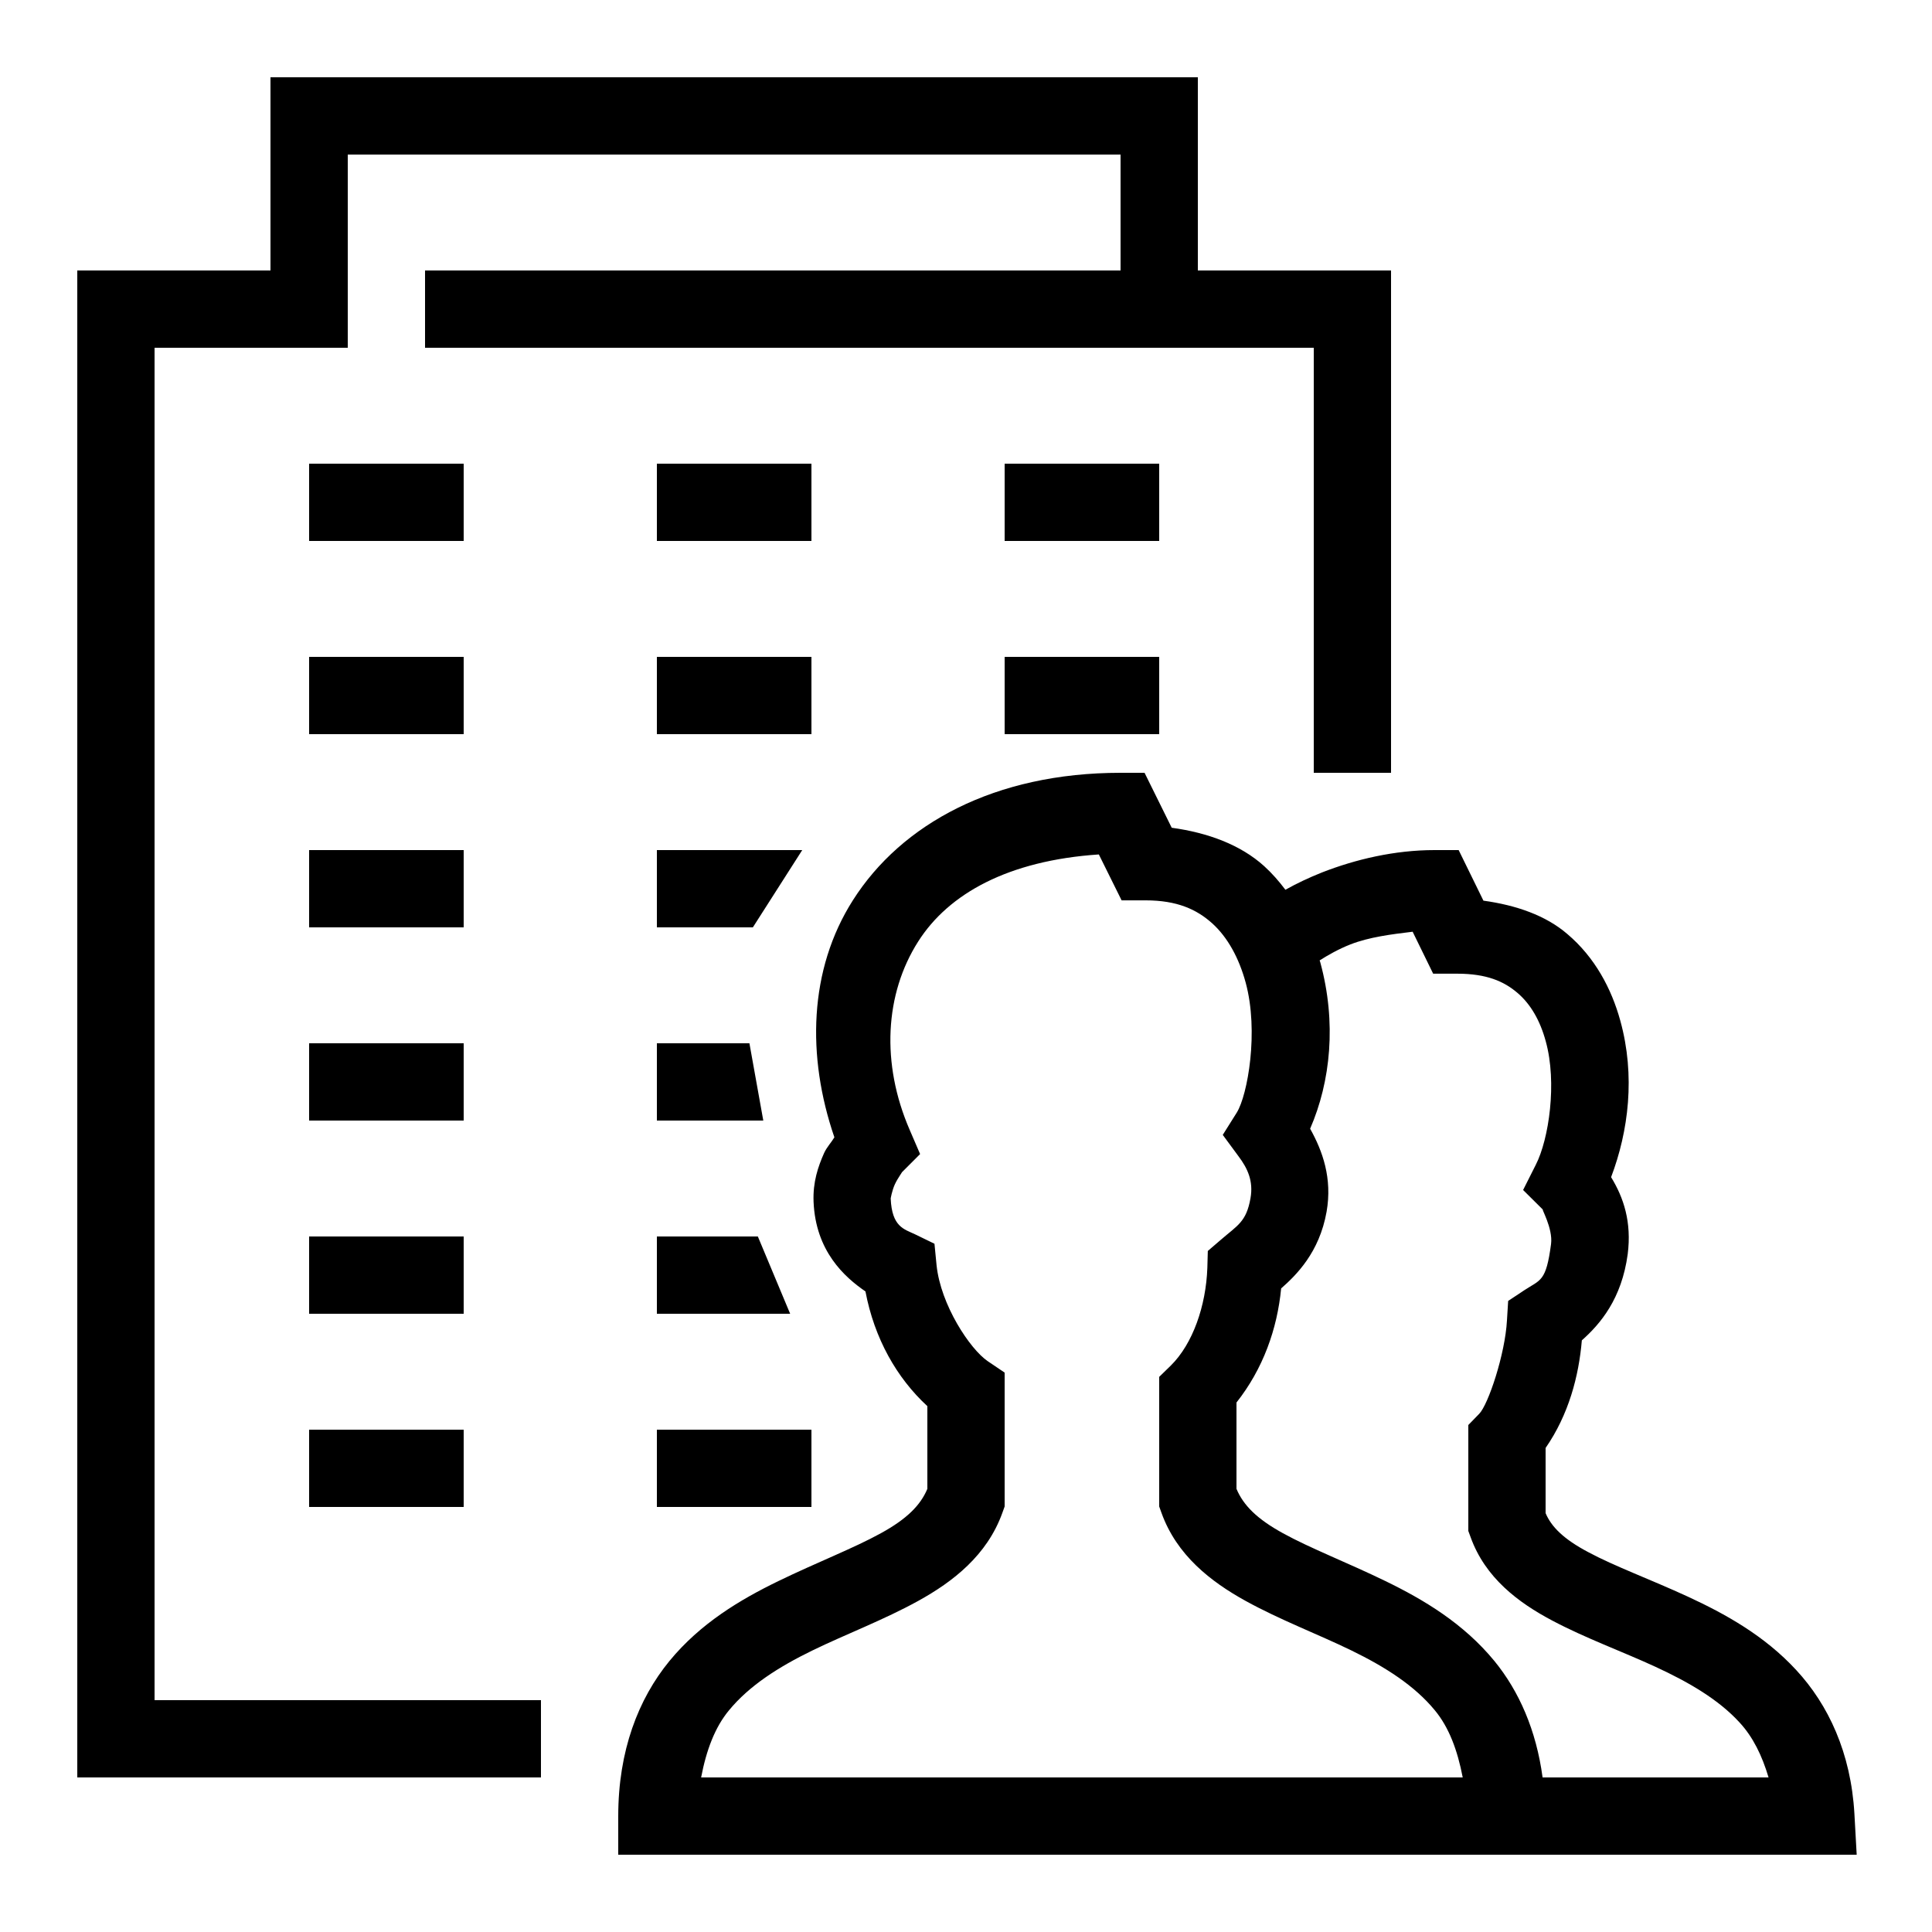
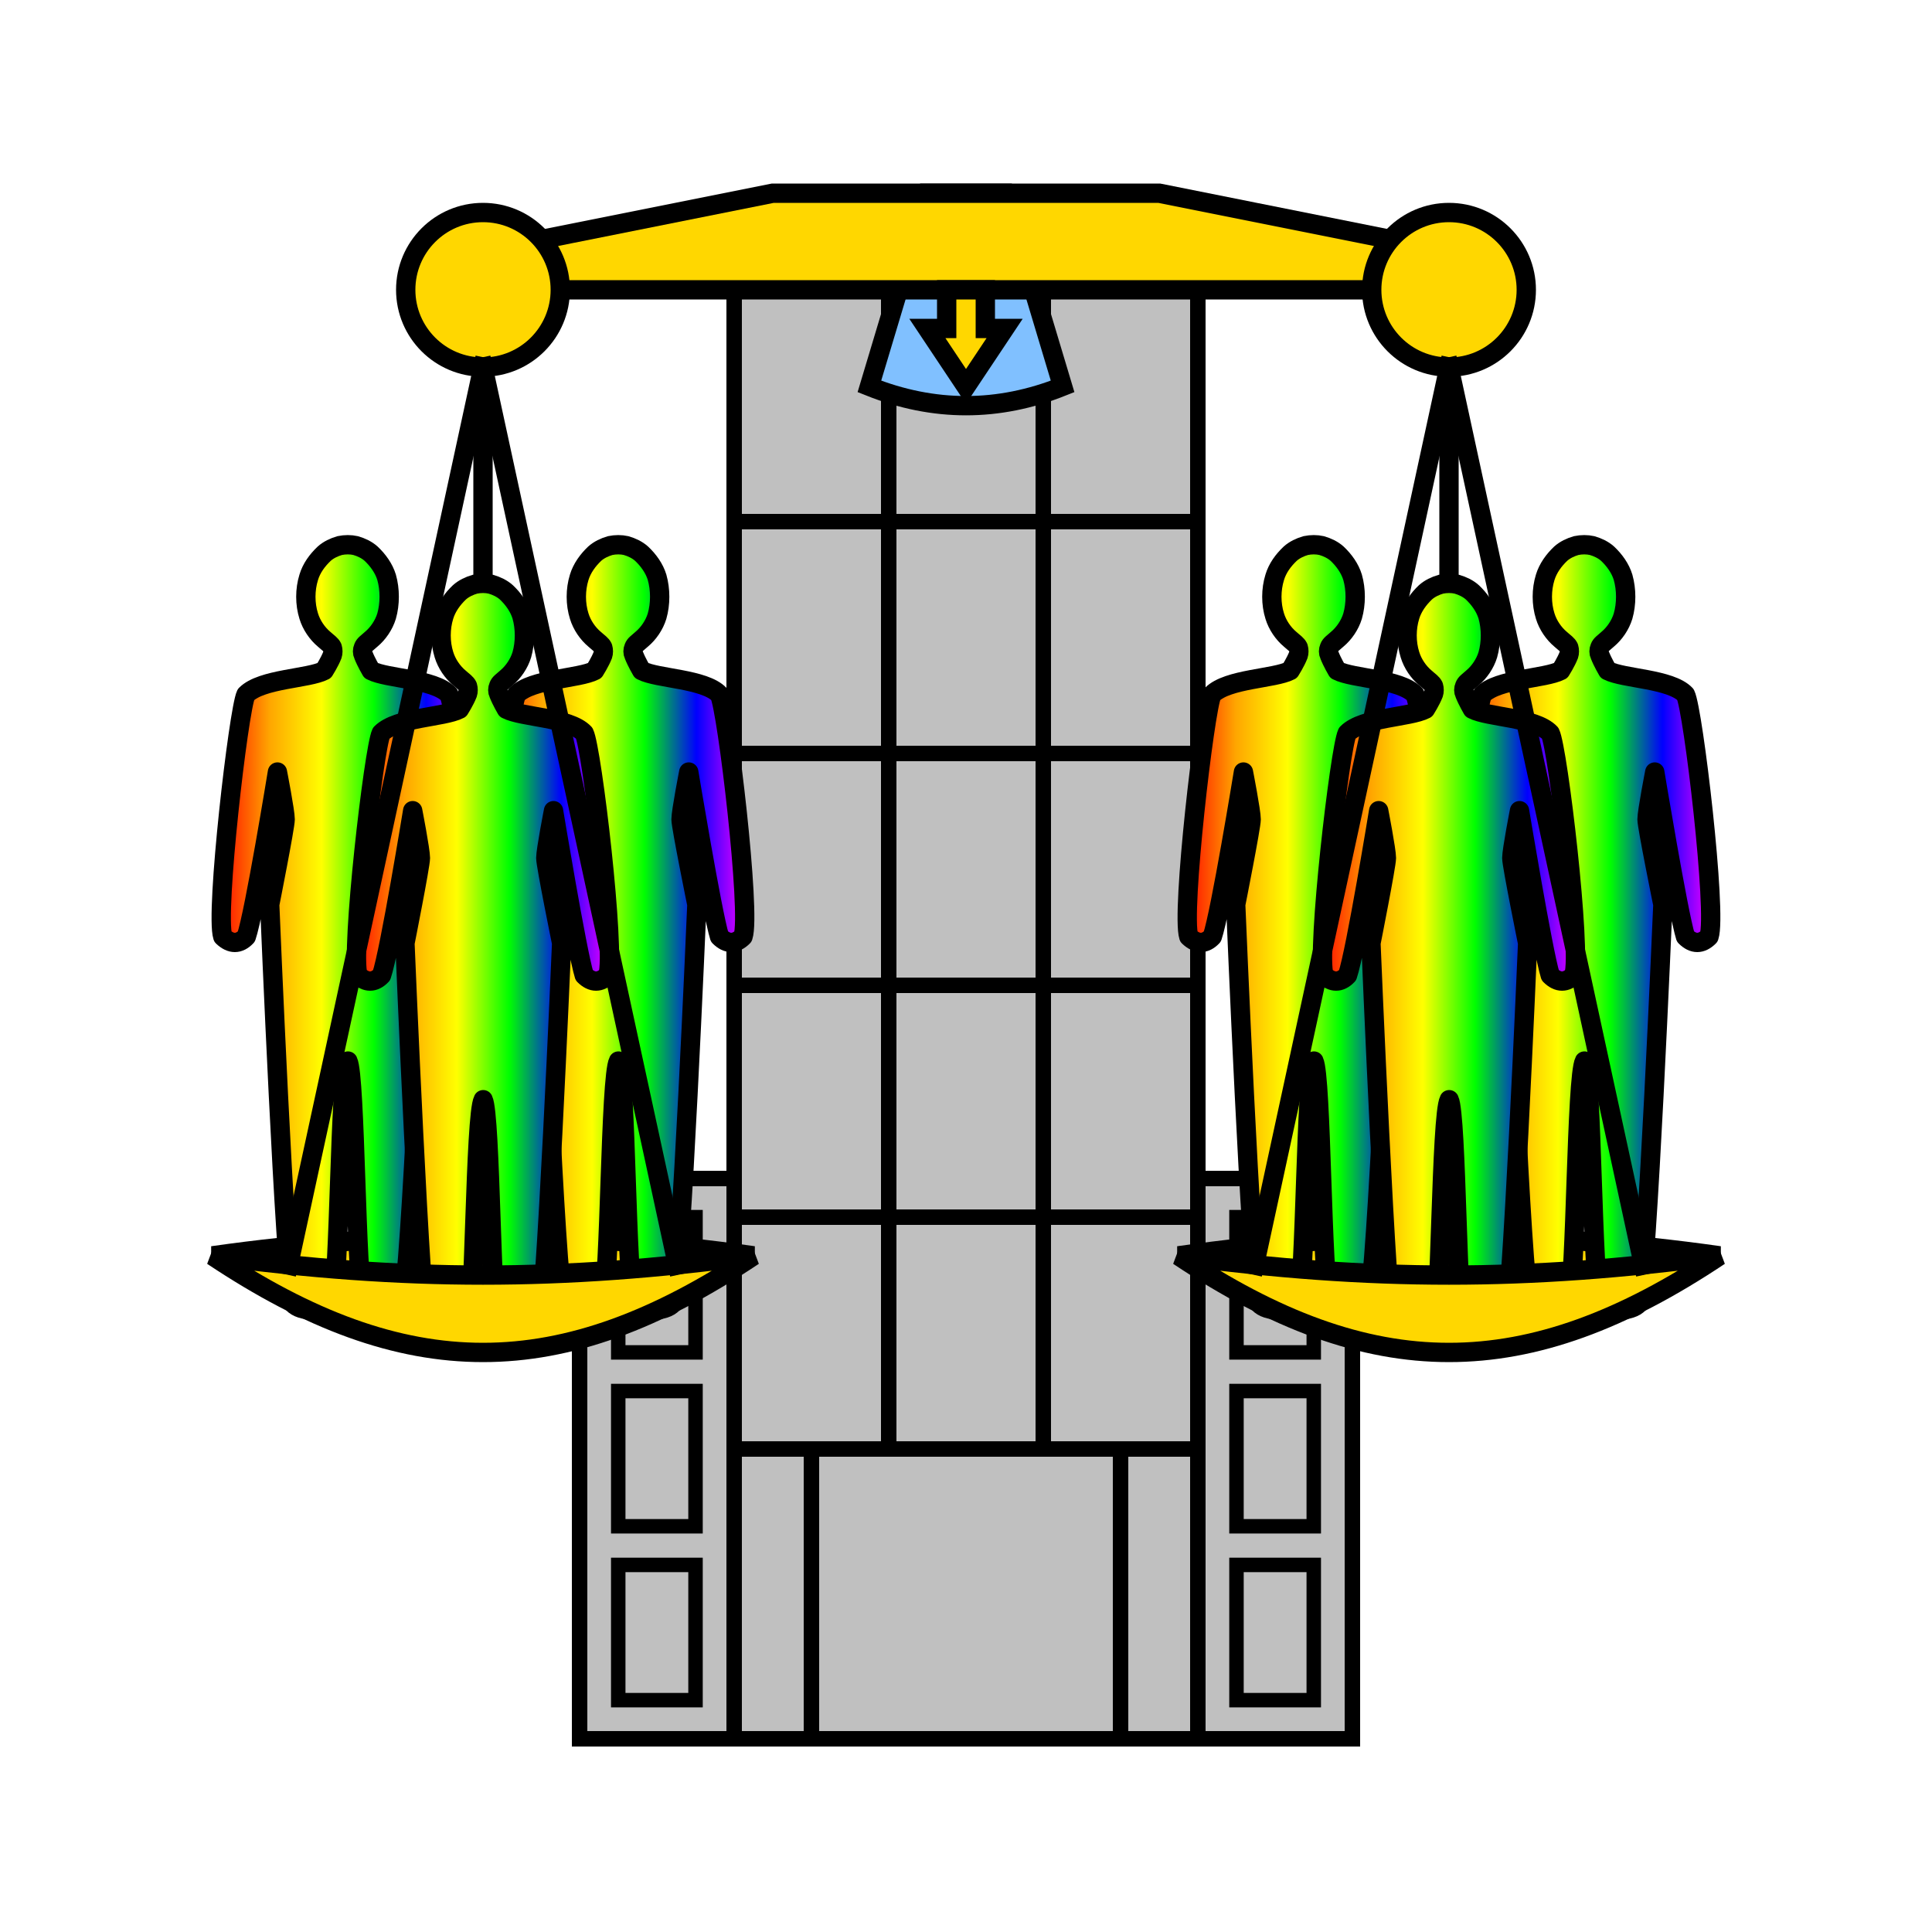
- <svg xmlns="http://www.w3.org/2000/svg" fill="#000000" width="800px" height="800px" viewBox="0 0 50 50">
-   <path d="M7 2L7 7L2 7L2 46L14 46L14 44L4 44L4 9L9 9L9 4L29 4L29 7L11 7L11 9L34 9L34 20L36 20L36 7L31 7L31 2 Z M 8 12L8 14L12 14L12 12 Z M 17 12L17 14L21 14L21 12 Z M 26 12L26 14L30 14L30 12 Z M 8 17L8 19L12 19L12 17 Z M 17 17L17 19L21 19L21 17 Z M 26 17L26 19L30 19L30 17 Z M 29 20C25.742 20 23.328 21.324 22.074 23.297C20.93 25.094 20.875 27.34 21.594 29.434C21.516 29.566 21.402 29.68 21.328 29.84C21.172 30.191 21.035 30.59 21.055 31.098L21.055 31.102C21.109 32.379 21.852 33.047 22.398 33.422C22.629 34.641 23.207 35.66 24 36.391L24 38.531C23.824 38.953 23.473 39.309 22.797 39.68C22.09 40.07 21.133 40.438 20.145 40.918C19.156 41.398 18.125 42.012 17.324 42.988C16.52 43.969 16 45.309 16 47L16 48L48.051 48L47.992 46.941C47.902 45.363 47.316 44.117 46.488 43.223C45.664 42.328 44.645 41.766 43.68 41.32C42.715 40.875 41.785 40.535 41.109 40.172C40.465 39.832 40.148 39.512 40 39.16L40 37.473C40.598 36.609 40.859 35.617 40.938 34.688C41.414 34.266 41.969 33.617 42.125 32.457C42.23 31.625 42.02 30.996 41.695 30.465C42.145 29.277 42.328 27.844 41.934 26.418C41.707 25.59 41.277 24.777 40.562 24.172C40.004 23.691 39.238 23.426 38.391 23.309L37.75 22L37.125 22C36.098 22 35.086 22.238 34.215 22.578C33.871 22.715 33.559 22.863 33.266 23.027C33.102 22.809 32.922 22.602 32.715 22.414C32.105 21.863 31.262 21.551 30.324 21.422L29.621 20 Z M 8 22L8 24L12 24L12 22 Z M 17 22L17 24L19.484 24L20.762 22 Z M 28.438 22.113L29.027 23.301L29.645 23.301C30.465 23.301 30.969 23.535 31.371 23.895C31.773 24.258 32.066 24.797 32.238 25.43C32.582 26.695 32.289 28.34 32.008 28.793L31.645 29.371L32.051 29.922C32.289 30.238 32.441 30.566 32.363 31.008C32.254 31.625 32.031 31.707 31.59 32.09L31.258 32.375L31.246 32.812C31.211 33.793 30.871 34.777 30.301 35.34L30 35.633L30 38.988L30.059 39.152C30.453 40.25 31.336 40.934 32.234 41.43C33.133 41.926 34.102 42.289 34.977 42.715C35.852 43.141 36.609 43.625 37.133 44.262C37.496 44.699 37.719 45.289 37.855 46L18.145 46C18.281 45.289 18.504 44.699 18.867 44.262C19.391 43.625 20.148 43.141 21.023 42.715C21.898 42.289 22.867 41.926 23.766 41.43C24.664 40.934 25.547 40.25 25.941 39.152L26 38.988L26 35.523L25.562 35.227C25.102 34.914 24.344 33.77 24.238 32.742L24.184 32.188L23.684 31.945C23.398 31.809 23.082 31.754 23.051 31.016C23.051 31.016 23.082 30.824 23.156 30.656C23.234 30.484 23.375 30.305 23.332 30.348L23.812 29.867L23.543 29.242C22.797 27.523 22.898 25.723 23.762 24.367C24.551 23.125 26.098 22.27 28.438 22.113 Z M 36.559 24.113L37.09 25.199L37.715 25.199C38.473 25.199 38.922 25.398 39.266 25.691C39.613 25.984 39.859 26.414 40.004 26.949C40.301 28.02 40.086 29.48 39.746 30.145L39.418 30.797L39.934 31.309C39.867 31.242 40.195 31.785 40.141 32.195C40.012 33.176 39.871 33.113 39.449 33.391L39.031 33.668L39 34.172C38.953 35.043 38.516 36.352 38.281 36.59L38 36.879L38 39.621L38.059 39.781C38.438 40.836 39.297 41.477 40.168 41.938C41.035 42.398 41.98 42.738 42.844 43.137C43.707 43.535 44.477 43.984 45.02 44.578C45.367 44.953 45.602 45.434 45.77 46L39.922 46C39.758 44.777 39.312 43.766 38.676 42.988C37.875 42.012 36.844 41.398 35.855 40.918C34.867 40.438 33.91 40.07 33.203 39.68C32.527 39.309 32.176 38.953 32 38.531L32 36.297C32.691 35.422 33.055 34.391 33.156 33.344C33.543 33.004 34.145 32.418 34.332 31.359C34.484 30.492 34.227 29.785 33.906 29.211C34.438 27.988 34.594 26.461 34.168 24.902C34.164 24.887 34.156 24.871 34.152 24.855C34.367 24.719 34.641 24.562 34.949 24.441C35.438 24.25 36.008 24.18 36.559 24.113 Z M 8 27L8 29L12 29L12 27 Z M 17 27L17 29L19.754 29L19.395 27 Z M 8 32L8 34L12 34L12 32 Z M 17 32L17 34L20.449 34L19.613 32 Z M 8 37L8 39L12 39L12 37 Z M 17 37L17 39L21 39L21 37Z" />
+ <svg xmlns="http://www.w3.org/2000/svg" xmlns:xlink="http://www.w3.org/1999/xlink" width="1000" height="1000" viewBox="0 0 1000 1000" version="1.1" id="svg1" xml:space="preserve">
+   <defs id="defs1">
+     <linearGradient id="linearGradient48">
+       <stop style="stop-color:#ff0000;stop-opacity:1;" offset="0" id="stop48" />
+       <stop style="stop-color:#ffa500;stop-opacity:1;" offset="0.2" id="stop50" />
+       <stop style="stop-color:#ffff00;stop-opacity:1;" offset="0.4" id="stop51" />
+       <stop style="stop-color:#00ff00;stop-opacity:1;" offset="0.6" id="stop52" />
+       <stop style="stop-color:#0000ff;stop-opacity:1;" offset="0.8" id="stop53" />
+       <stop style="stop-color:#ff00ff;stop-opacity:1;" offset="1" id="stop49" />
+     </linearGradient>
+     <linearGradient xlink:href="#linearGradient48" id="linearGradient49" x1="182.5" y1="500" x2="317.5" y2="500" gradientUnits="userSpaceOnUse" />
+     <linearGradient xlink:href="#linearGradient48" id="linearGradient55" x1="112.5" y1="480" x2="247.5" y2="480" gradientUnits="userSpaceOnUse" />
+     <linearGradient xlink:href="#linearGradient48" id="linearGradient57" x1="252.5" y1="480" x2="387.5" y2="480" gradientUnits="userSpaceOnUse" />
+     <linearGradient xlink:href="#linearGradient48" id="linearGradient59" x1="612.5" y1="480" x2="747.5" y2="480" gradientUnits="userSpaceOnUse" />
+     <linearGradient xlink:href="#linearGradient48" id="linearGradient60" x1="752.5" y1="480" x2="887.5" y2="480" gradientUnits="userSpaceOnUse" />
+     <linearGradient xlink:href="#linearGradient48" id="linearGradient61" x1="682.5" y1="500" x2="817.5" y2="500" gradientUnits="userSpaceOnUse" />
+   </defs>
+   <g id="g58" style="display:inline">
+     <path style="fill:#c0c0c0;fill-opacity:1;stroke:#000000;stroke-width:8;stroke-linecap:square;stroke-linejoin:miter;stroke-dasharray:none;stroke-dashoffset:0;stroke-opacity:1" d="M 300,900 V 610 h 80 V 150 h 240 v 460 h 80 v 290 z" id="path46" />
+     <path style="fill:#0000ff;fill-opacity:1;stroke:#000000;stroke-width:8;stroke-linecap:square;stroke-linejoin:miter;stroke-dasharray:none;stroke-dashoffset:0;stroke-opacity:1" d="M 380,600 V 900" id="path47" />
+     <path style="fill:#0000ff;fill-opacity:1;stroke:#000000;stroke-width:8;stroke-linecap:square;stroke-linejoin:miter;stroke-dasharray:none;stroke-dashoffset:0;stroke-opacity:1" d="M 620,600 V 900" id="path48" />
+     <path style="fill:#0000ff;fill-opacity:1;stroke:#000000;stroke-width:8;stroke-linecap:square;stroke-linejoin:miter;stroke-dasharray:none;stroke-dashoffset:0;stroke-opacity:1" d="M 460,750 V 150" id="path50" />
+     <path style="fill:#0000ff;fill-opacity:1;stroke:#000000;stroke-width:8;stroke-linecap:square;stroke-linejoin:miter;stroke-dasharray:none;stroke-dashoffset:0;stroke-opacity:1" d="M 540,150 V 750" id="path51" />
+     <path style="fill:#0000ff;fill-opacity:1;stroke:#000000;stroke-width:8;stroke-linecap:square;stroke-linejoin:miter;stroke-dasharray:none;stroke-dashoffset:0;stroke-opacity:1" d="M 620,270 H 380" id="path52" />
+     <path style="fill:#0000ff;fill-opacity:1;stroke:#000000;stroke-width:8;stroke-linecap:square;stroke-linejoin:miter;stroke-dasharray:none;stroke-dashoffset:0;stroke-opacity:1" d="M 620,390 H 380" id="path53" />
+     <path style="fill:#0000ff;fill-opacity:1;stroke:#000000;stroke-width:8;stroke-linecap:square;stroke-linejoin:miter;stroke-dasharray:none;stroke-dashoffset:0;stroke-opacity:1" d="M 620,510 H 380" id="path54" />
+     <path style="fill:#0000ff;fill-opacity:1;stroke:#000000;stroke-width:8;stroke-linecap:square;stroke-linejoin:miter;stroke-dasharray:none;stroke-dashoffset:0;stroke-opacity:1" d="M 620,630 H 380" id="path55" />
+     <path style="fill:#0000ff;fill-opacity:1;stroke:#000000;stroke-width:8;stroke-linecap:square;stroke-linejoin:miter;stroke-dasharray:none;stroke-dashoffset:0;stroke-opacity:1" d="M 620,750 H 380" id="path56" />
+     <path style="fill:#0000ff;fill-opacity:1;stroke:#000000;stroke-width:8;stroke-linecap:square;stroke-linejoin:miter;stroke-dasharray:none;stroke-dashoffset:0;stroke-opacity:1" d="M 420,750 V 900" id="path57" />
+     <path style="fill:#0000ff;fill-opacity:1;stroke:#000000;stroke-width:8;stroke-linecap:square;stroke-linejoin:miter;stroke-dasharray:none;stroke-dashoffset:0;stroke-opacity:1" d="M 580,750 V 900" id="path58" />
+     <rect style="fill:none;fill-opacity:1;stroke:#000000;stroke-width:7.483;stroke-linecap:square;stroke-linejoin:miter;stroke-dasharray:none;stroke-dashoffset:0;stroke-opacity:1" id="rect58" width="40" height="70" x="320" y="630" />
+     <rect style="fill:none;fill-opacity:1;stroke:#000000;stroke-width:7.483;stroke-linecap:square;stroke-linejoin:miter;stroke-dasharray:none;stroke-dashoffset:0;stroke-opacity:1" id="rect58-31" width="40" height="70" x="640" y="630" />
+     <rect style="fill:none;fill-opacity:1;stroke:#000000;stroke-width:7.483;stroke-linecap:square;stroke-linejoin:miter;stroke-dasharray:none;stroke-dashoffset:0;stroke-opacity:1" id="rect58-3" width="40" height="70" x="320" y="720" />
+     <rect style="fill:none;fill-opacity:1;stroke:#000000;stroke-width:7.483;stroke-linecap:square;stroke-linejoin:miter;stroke-dasharray:none;stroke-dashoffset:0;stroke-opacity:1" id="rect58-3-4" width="40" height="70" x="640" y="720" />
+     <rect style="fill:none;fill-opacity:1;stroke:#000000;stroke-width:7.483;stroke-linecap:square;stroke-linejoin:miter;stroke-dasharray:none;stroke-dashoffset:0;stroke-opacity:1" id="rect58-6" width="40" height="70" x="320" y="810" />
+     <rect style="fill:none;fill-opacity:1;stroke:#000000;stroke-width:7.483;stroke-linecap:square;stroke-linejoin:miter;stroke-dasharray:none;stroke-dashoffset:0;stroke-opacity:1" id="rect58-6-9" width="40" height="70" x="640" y="810" />
+   </g>
+   <path style="display:inline;fill:#ffd700;fill-opacity:1;stroke:#000000;stroke-width:10;stroke-linecap:square;stroke-dasharray:none" d="m 110,650 c 93.3,13.3 186.7,13.3 280,0 -93.3,-13.3 -186.7,-13.3 -280,0 z" id="path71" />
+   <path style="display:inline;fill:#ffd700;fill-opacity:1;stroke:#000000;stroke-width:10;stroke-linecap:square;stroke-dasharray:none" d="m 610,650 c 93.3,13.3 186.7,13.3 280,0 -93.3,-13.3 -186.7,-13.3 -280,0 z" id="path71-2" />
+   <path style="fill:#ffd700;fill-opacity:1;stroke:#000000;stroke-width:10;stroke-linecap:square;stroke-dasharray:none" d="M 250,640 V 190" id="path72" />
+   <path style="fill:#ffd700;fill-opacity:1;stroke:#000000;stroke-width:10;stroke-linecap:square;stroke-dasharray:none" d="M 750,640 V 190" id="path72-9" />
+   <path style="fill:url(#linearGradient55);fill-opacity:1;stroke:#000000;stroke-width:10;stroke-linecap:round;stroke-linejoin:round;stroke-dasharray:none;stroke-dashoffset:0;stroke-opacity:1" d="m 115.3,484.8 c -4,-12.2 8.2,-117.5 12,-125.3 8.1,-8.2 32.5,-8.2 40.5,-12.4 0,0 2.8,-4.4 4.2,-8 0.4,-1.2 0.4,-2.6 0,-4 -0.8,-1.6 -2,-2.2 -4.2,-4.2 -3.6,-3 -6.6,-7.4 -8,-12 -2,-6.3 -2,-13.7 0,-20.1 1.4,-4.7 4.4,-8.8 8,-12.2 2.2,-2 5.2,-3.4 8,-4.2 2.8,-0.6 5.7,-0.6 8.3,0 2.8,0.8 5.8,2.2 8,4.2 3.6,3.4 6.6,7.6 8,12.2 1.8,6.3 1.8,13.8 0,20.1 -1.4,4.6 -4.4,9 -8,12 -2.2,2 -3.4,2.6 -4,4.2 -0.6,1.4 -0.6,2.8 0,4 1.4,3.6 4,8 4,8 8,4.2 32.6,4.2 40.3,12.4 4,7.8 16.4,113.1 12.2,125.3 -4,4 -8.2,4 -12.2,0 -3.8,-12.2 -15.9,-85.2 -15.9,-85.2 0,0 -4,20.5 -4,24.5 0,3.8 8.2,44.1 8.2,44.1 0,0 -8.2,194.2 -12.4,206.4 -4,4.6 -16.2,4.6 -20.2,0 -4,-12.3 -4,-117.4 -8,-125.4 -4.3,8 -4.3,113.2 -8.1,125.4 -4.2,4.6 -16.4,4.6 -20.4,0 -4,-12.3 -12,-206.4 -12,-206.4 0,0 8,-40.3 8,-44.1 0,-4 -4,-24.5 -4,-24.5 0,0 -11.9,73 -16.1,85.2 -3.8,4 -8,4 -12.2,0 z" id="path14-1" />
+   <path style="fill:url(#linearGradient57);fill-opacity:1;stroke:#000000;stroke-width:10;stroke-linecap:round;stroke-linejoin:round;stroke-dasharray:none;stroke-dashoffset:0;stroke-opacity:1" d="m 255.3,484.8 c -4,-12.2 8.2,-117.4 12,-125.3 8.1,-8.2 32.5,-8.2 40.5,-12.4 0,0 2.8,-4.4 4.2,-8 0.4,-1.2 0.4,-2.6 0,-4 -0.8,-1.6 -2,-2.2 -4.2,-4.2 -3.6,-3 -6.6,-7.4 -8,-12 -2,-6.3 -2,-13.7 0,-20.1 1.4,-4.6 4.4,-8.8 8,-12.2 2.2,-2 5.2,-3.4 8,-4.2 2.8,-0.6 5.7,-0.6 8.3,0 2.8,0.8 5.8,2.2 8,4.2 3.6,3.4 6.6,7.6 8,12.2 1.8,6.4 1.8,13.8 0,20.1 -1.4,4.6 -4.4,9 -8,12 -2.2,2 -3.4,2.6 -4,4.2 -0.6,1.4 -0.6,2.8 0,4 1.4,3.6 4,8 4,8 8,4.2 32.6,4.2 40.3,12.4 4,7.9 16.4,113.1 12.2,125.3 -4,4 -8.2,4 -12.2,0 -3.8,-12.2 -15.9,-85.2 -15.9,-85.2 0,0 -4,20.5 -4,24.5 0,3.8 8.2,44.1 8.2,44.1 0,0 -8.2,194.2 -12.4,206.4 -4,4.6 -16.2,4.6 -20.2,0 -4,-12.2 -4,-117.4 -8,-125.4 -4.3,8 -4.3,113.2 -8.1,125.4 -4.2,4.6 -16.4,4.6 -20.4,0 -4,-12.2 -12,-206.4 -12,-206.4 0,0 8,-40.3 8,-44.1 0,-4 -4,-24.5 -4,-24.5 0,0 -11.9,73 -16.1,85.2 -3.8,4 -8,4 -12.2,0 z" id="path14-6" />
+   <path style="fill:url(#linearGradient49);fill-opacity:1;stroke:#000000;stroke-width:10;stroke-linecap:round;stroke-linejoin:round;stroke-dasharray:none;stroke-dashoffset:0;stroke-opacity:1" d="m 185.3,504.8 c -4,-12.2 8.2,-117.4 12,-125.3 8.1,-8.2 32.5,-8.2 40.5,-12.4 0,0 2.8,-4.4 4.2,-8 0.4,-1.2 0.4,-2.6 0,-4 -0.8,-1.6 -2,-2.2 -4.2,-4.2 -3.6,-3 -6.6,-7.4 -8,-12 -2,-6.3 -2,-13.7 0,-20.1 1.4,-4.6 4.4,-8.8 8,-12.2 2.2,-2 5.2,-3.4 8,-4.2 2.8,-0.6 5.7,-0.6 8.3,0 2.8,0.8 5.8,2.2 8,4.2 3.6,3.4 6.6,7.6 8,12.2 1.8,6.4 1.8,13.8 0,20.1 -1.4,4.6 -4.4,9 -8,12 -2.2,2 -3.4,2.6 -4,4.2 -0.6,1.4 -0.6,2.8 0,4 1.4,3.6 4,8 4,8 8,4.2 32.6,4.2 40.3,12.4 4,7.9 16.4,113.1 12.2,125.3 -4,4 -8.2,4 -12.2,0 -3.8,-12.2 -15.9,-85.2 -15.9,-85.2 0,0 -4,20.5 -4,24.5 0,3.8 8.2,44.1 8.2,44.1 0,0 -8.2,194.2 -12.4,206.4 -4,4.6 -16.2,4.6 -20.2,0 -4,-12.2 -4,-117.4 -8,-125.4 -4.3,8 -4.3,113.2 -8.1,125.4 -4.2,4.6 -16.4,4.6 -20.4,0 -4,-12.2 -12,-206.4 -12,-206.4 0,0 8,-40.3 8,-44.1 0,-4 -4,-24.5 -4,-24.5 0,0 -11.9,73 -16.1,85.2 -3.8,4 -8,4 -12.2,0 z" id="path14" />
+   <path style="fill:url(#linearGradient59);fill-opacity:1;stroke:#000000;stroke-width:10;stroke-linecap:round;stroke-linejoin:round;stroke-dasharray:none;stroke-dashoffset:0;stroke-opacity:1" d="m 615.3,484.8 c -4,-12.2 8.2,-117.5 12,-125.3 8.1,-8.2 32.5,-8.2 40.5,-12.4 0,0 2.8,-4.4 4.2,-8 0.4,-1.2 0.4,-2.6 0,-4 -0.8,-1.6 -2,-2.2 -4.2,-4.2 -3.6,-3 -6.6,-7.4 -8,-12 -2,-6.3 -2,-13.7 0,-20.1 1.4,-4.7 4.4,-8.8 8,-12.2 2.2,-2 5.2,-3.4 8,-4.2 2.8,-0.6 5.7,-0.6 8.3,0 2.8,0.8 5.8,2.2 8,4.2 3.6,3.4 6.6,7.6 8,12.2 1.8,6.3 1.8,13.8 0,20.1 -1.4,4.6 -4.4,9 -8,12 -2.2,2 -3.4,2.6 -4,4.2 -0.6,1.4 -0.6,2.8 0,4 1.4,3.6 4,8 4,8 8,4.2 32.6,4.2 40.3,12.4 4,7.8 16.4,113.1 12.2,125.3 -4,4 -8.2,4 -12.2,0 -3.8,-12.2 -15.9,-85.2 -15.9,-85.2 0,0 -4,20.5 -4,24.5 0,3.8 8.2,44.1 8.2,44.1 0,0 -8.2,194.2 -12.4,206.4 -4,4.6 -16.2,4.6 -20.2,0 -4,-12.3 -4,-117.4 -8,-125.4 -4.3,8 -4.3,113.2 -8.1,125.4 -4.2,4.6 -16.4,4.6 -20.4,0 -4,-12.3 -12,-206.4 -12,-206.4 0,0 8,-40.3 8,-44.1 0,-4 -4,-24.5 -4,-24.5 0,0 -11.9,73 -16.1,85.2 -3.8,4 -8,4 -12.2,0 z" id="path14-1-5" />
+   <path style="fill:url(#linearGradient60);fill-opacity:1;stroke:#000000;stroke-width:10;stroke-linecap:round;stroke-linejoin:round;stroke-dasharray:none;stroke-dashoffset:0;stroke-opacity:1" d="m 755.3,484.8 c -4,-12.2 8.2,-117.4 12,-125.3 8.1,-8.2 32.5,-8.2 40.5,-12.4 0,0 2.8,-4.4 4.2,-8 0.4,-1.2 0.4,-2.6 0,-4 -0.8,-1.6 -2,-2.2 -4.2,-4.2 -3.6,-3 -6.6,-7.4 -8,-12 -2,-6.3 -2,-13.7 0,-20.1 1.4,-4.6 4.4,-8.8 8,-12.2 2.2,-2 5.2,-3.4 8,-4.2 2.8,-0.6 5.7,-0.6 8.3,0 2.8,0.8 5.8,2.2 8,4.2 3.6,3.4 6.6,7.6 8,12.2 1.8,6.4 1.8,13.8 0,20.1 -1.4,4.6 -4.4,9 -8,12 -2.2,2 -3.4,2.6 -4,4.2 -0.6,1.4 -0.6,2.8 0,4 1.4,3.6 4,8 4,8 8,4.2 32.6,4.2 40.3,12.4 4,7.9 16.4,113.1 12.2,125.3 -4,4 -8.2,4 -12.2,0 -3.8,-12.2 -15.9,-85.2 -15.9,-85.2 0,0 -4,20.5 -4,24.5 0,3.8 8.2,44.1 8.2,44.1 0,0 -8.2,194.2 -12.4,206.4 -4,4.6 -16.2,4.6 -20.2,0 -4,-12.2 -4,-117.4 -8,-125.4 -4.3,8 -4.3,113.2 -8.1,125.4 -4.2,4.6 -16.4,4.6 -20.4,0 -4,-12.2 -12,-206.4 -12,-206.4 0,0 8,-40.3 8,-44.1 0,-4 -4,-24.5 -4,-24.5 0,0 -11.9,73 -16.1,85.2 -3.8,4 -8,4 -12.2,0 z" id="path14-6-9" />
+   <path style="fill:url(#linearGradient61);fill-opacity:1;stroke:#000000;stroke-width:10;stroke-linecap:round;stroke-linejoin:round;stroke-dasharray:none;stroke-dashoffset:0;stroke-opacity:1" d="m 685.3,504.8 c -4,-12.2 8.2,-117.4 12,-125.3 8.1,-8.2 32.5,-8.2 40.5,-12.4 0,0 2.8,-4.4 4.2,-8 0.4,-1.2 0.4,-2.6 0,-4 -0.8,-1.6 -2,-2.2 -4.2,-4.2 -3.6,-3 -6.6,-7.4 -8,-12 -2,-6.3 -2,-13.7 0,-20.1 1.4,-4.6 4.4,-8.8 8,-12.2 2.2,-2 5.2,-3.4 8,-4.2 2.8,-0.6 5.7,-0.6 8.3,0 2.8,0.8 5.8,2.2 8,4.2 3.6,3.4 6.6,7.6 8,12.2 1.8,6.4 1.8,13.8 0,20.1 -1.4,4.6 -4.4,9 -8,12 -2.2,2 -3.4,2.6 -4,4.2 -0.6,1.4 -0.6,2.8 0,4 1.4,3.6 4,8 4,8 8,4.2 32.6,4.2 40.3,12.4 4,7.9 16.4,113.1 12.2,125.3 -4,4 -8.2,4 -12.2,0 -3.8,-12.2 -15.9,-85.2 -15.9,-85.2 0,0 -4,20.5 -4,24.5 0,3.8 8.2,44.1 8.2,44.1 0,0 -8.2,194.2 -12.4,206.4 -4,4.6 -16.2,4.6 -20.2,0 -4,-12.2 -4,-117.4 -8,-125.4 -4.3,8 -4.3,113.2 -8.1,125.4 -4.2,4.6 -16.4,4.6 -20.4,0 -4,-12.2 -12,-206.4 -12,-206.4 0,0 8,-40.3 8,-44.1 0,-4 -4,-24.5 -4,-24.5 0,0 -11.9,73 -16.1,85.2 -3.8,4 -8,4 -12.2,0 z" id="path14-2" />
+   <path style="display:inline;fill:#80c0ff;fill-opacity:1;stroke:#000000;stroke-width:10;stroke-linecap:square;stroke-dasharray:none" d="m 480,100 -30,100 c 33.3,13.3 66.7,13.3 100,0 L 520,100 Z" id="path68" />
+   <path style="display:inline;fill:#ffd700;fill-opacity:1;stroke:#000000;stroke-width:10;stroke-linecap:square;stroke-dasharray:none" d="M 250,150 H 750 V 130 L 600,100 H 400 l -150,30 z" id="path67" />
+   <circle style="display:inline;fill:#ffd700;fill-opacity:1;stroke:#000000;stroke-width:10;stroke-linecap:square;stroke-dasharray:none" id="path66" cx="250" cy="150" r="40" />
+   <circle style="display:inline;fill:#ffd700;fill-opacity:1;stroke:#000000;stroke-width:10;stroke-linecap:square;stroke-dasharray:none" id="path66-7" cx="750" cy="150" r="40" />
+   <path style="display:inline;fill:#ffd700;fill-opacity:1;stroke:#000000;stroke-width:10;stroke-linecap:square;stroke-dasharray:none" d="m 490,150 v 20 h -10 l 20,30 20,-30 h -10 v -20 z" id="path69" />
+   <path style="display:inline;fill:#ffd700;fill-opacity:1;stroke:#000000;stroke-width:10;stroke-linecap:square;stroke-dasharray:none" d="m 110,650 c 100,66.7 180,66.7 280,0 -100,13.3 -180,13.3 -280,0 z" id="path70" />
+   <path style="display:inline;fill:#ffd700;fill-opacity:1;stroke:#000000;stroke-width:10;stroke-linecap:square;stroke-dasharray:none" d="m 610,650 c 100,66.7 180,66.7 280,0 -100,13.3 -180,13.3 -280,0 z" id="path70-3" />
+   <path style="fill:#ffd700;fill-opacity:1;stroke:#000000;stroke-width:10;stroke-linecap:square;stroke-dasharray:none" d="M 149.3,654.8 250,190" id="path73" />
+   <path style="fill:#ffd700;fill-opacity:1;stroke:#000000;stroke-width:10;stroke-linecap:square;stroke-dasharray:none" d="M 350.7,654.8 250,190" id="path74" />
+   <path style="fill:#ffd700;fill-opacity:1;stroke:#000000;stroke-width:10;stroke-linecap:square;stroke-dasharray:none" d="M 649.3,654.8 750,190" id="path73-1" />
+   <path style="fill:#ffd700;fill-opacity:1;stroke:#000000;stroke-width:10;stroke-linecap:square;stroke-dasharray:none" d="M 850.7,654.8 750,190" id="path74-9" />
</svg>
